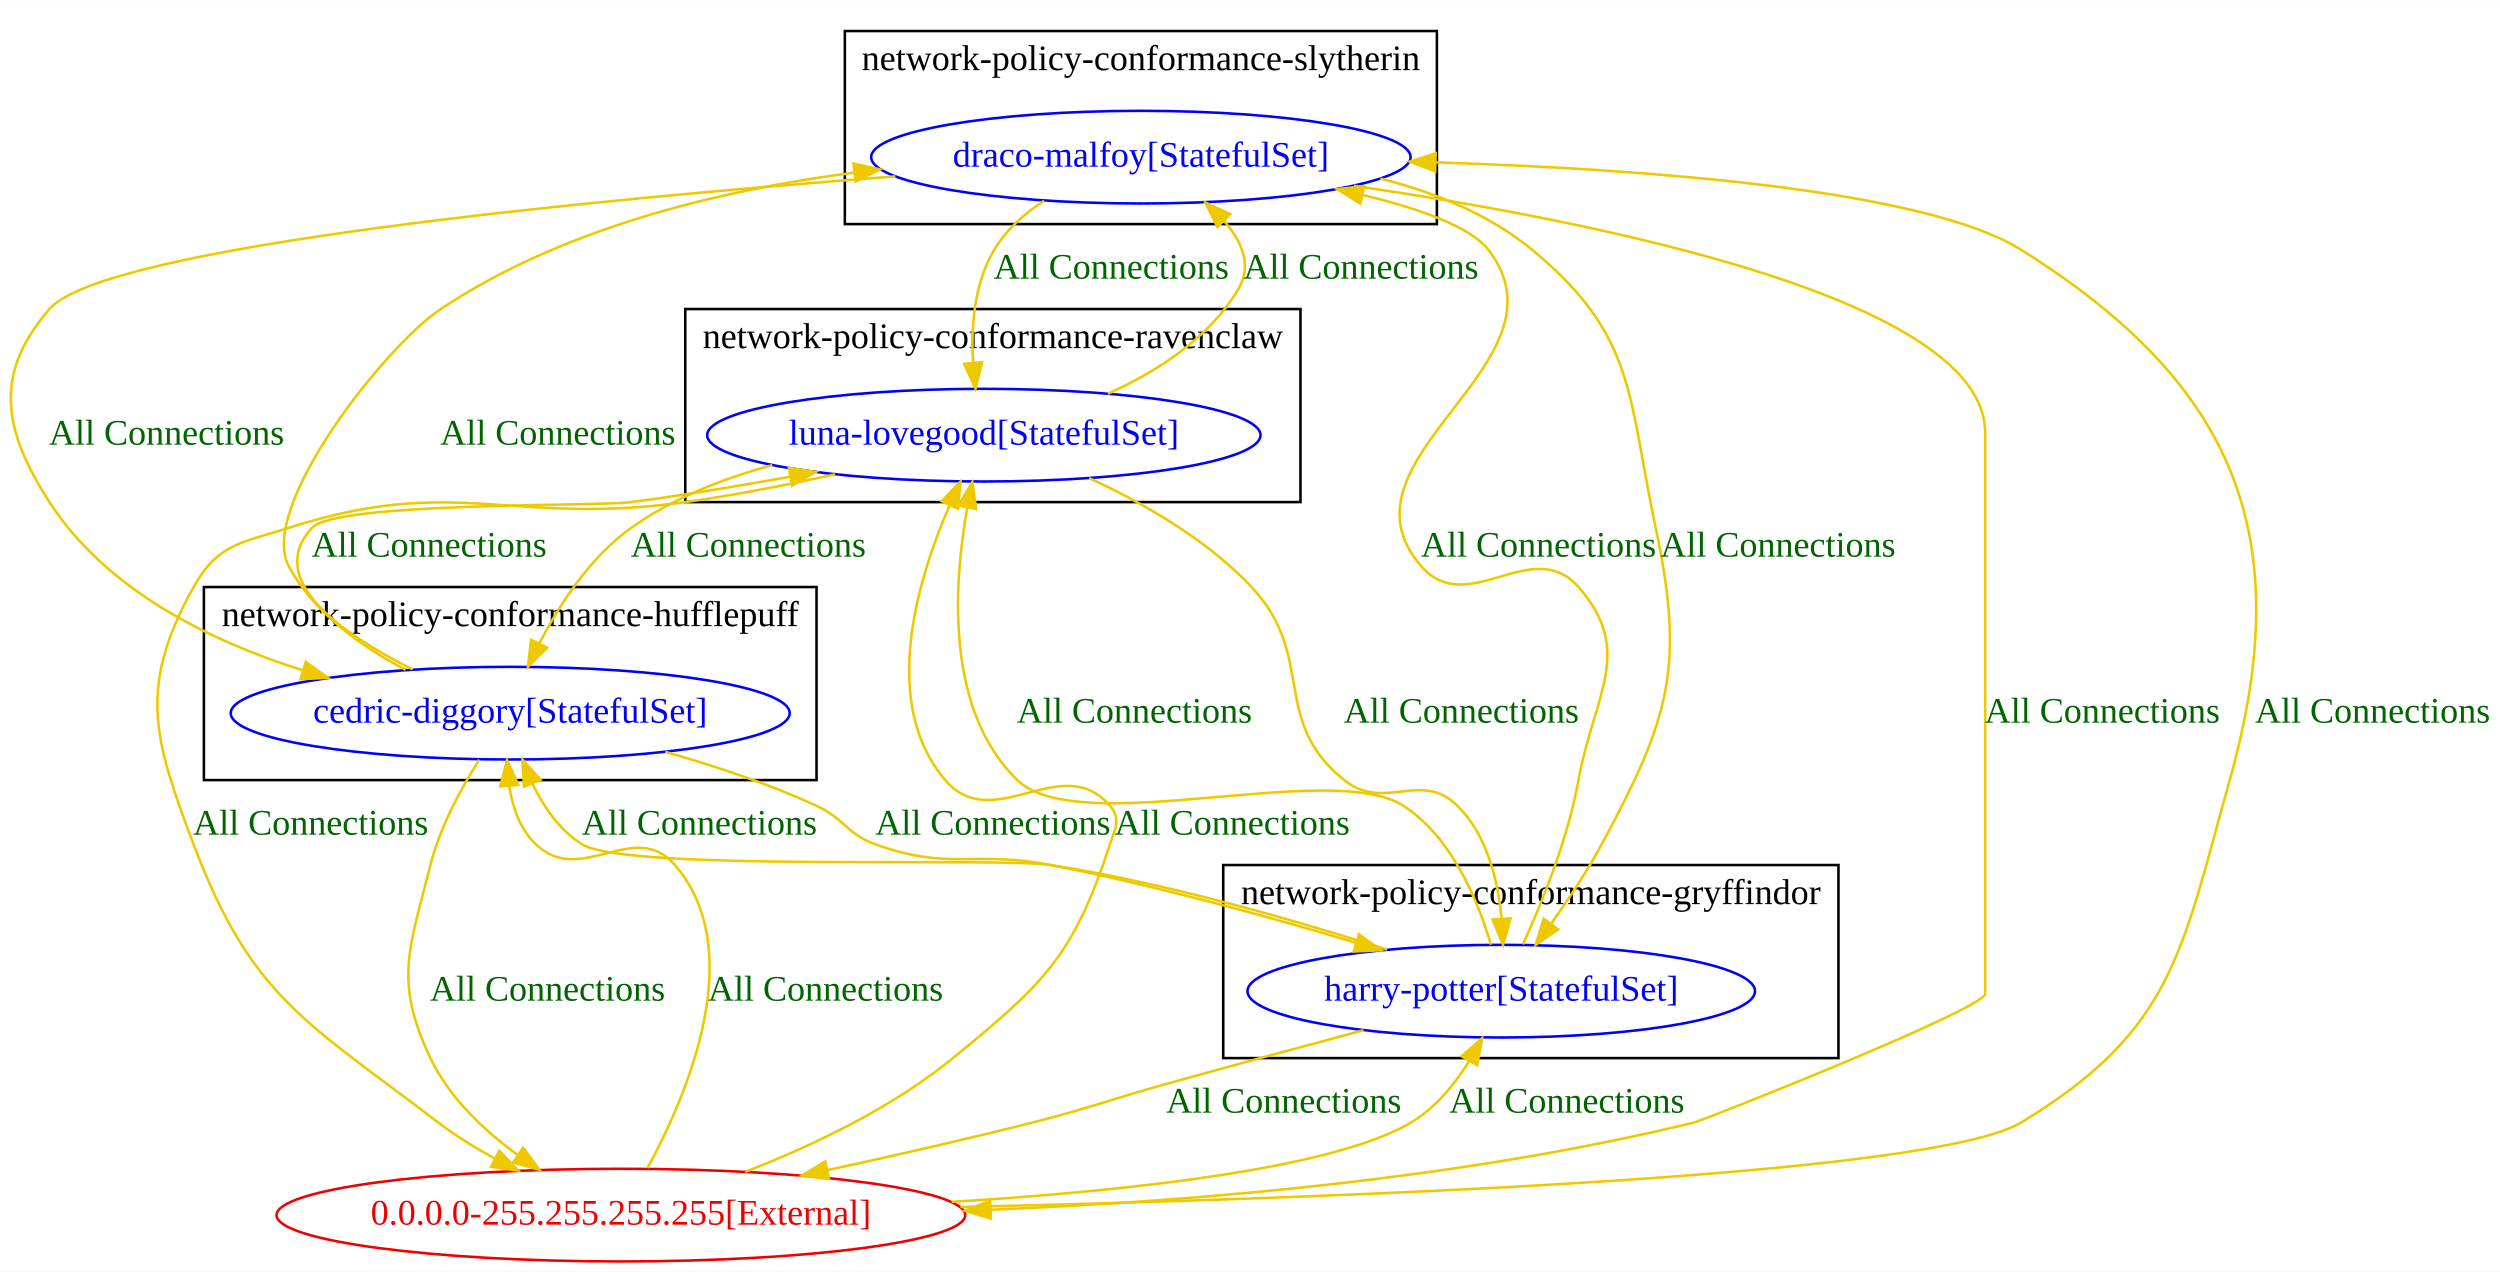
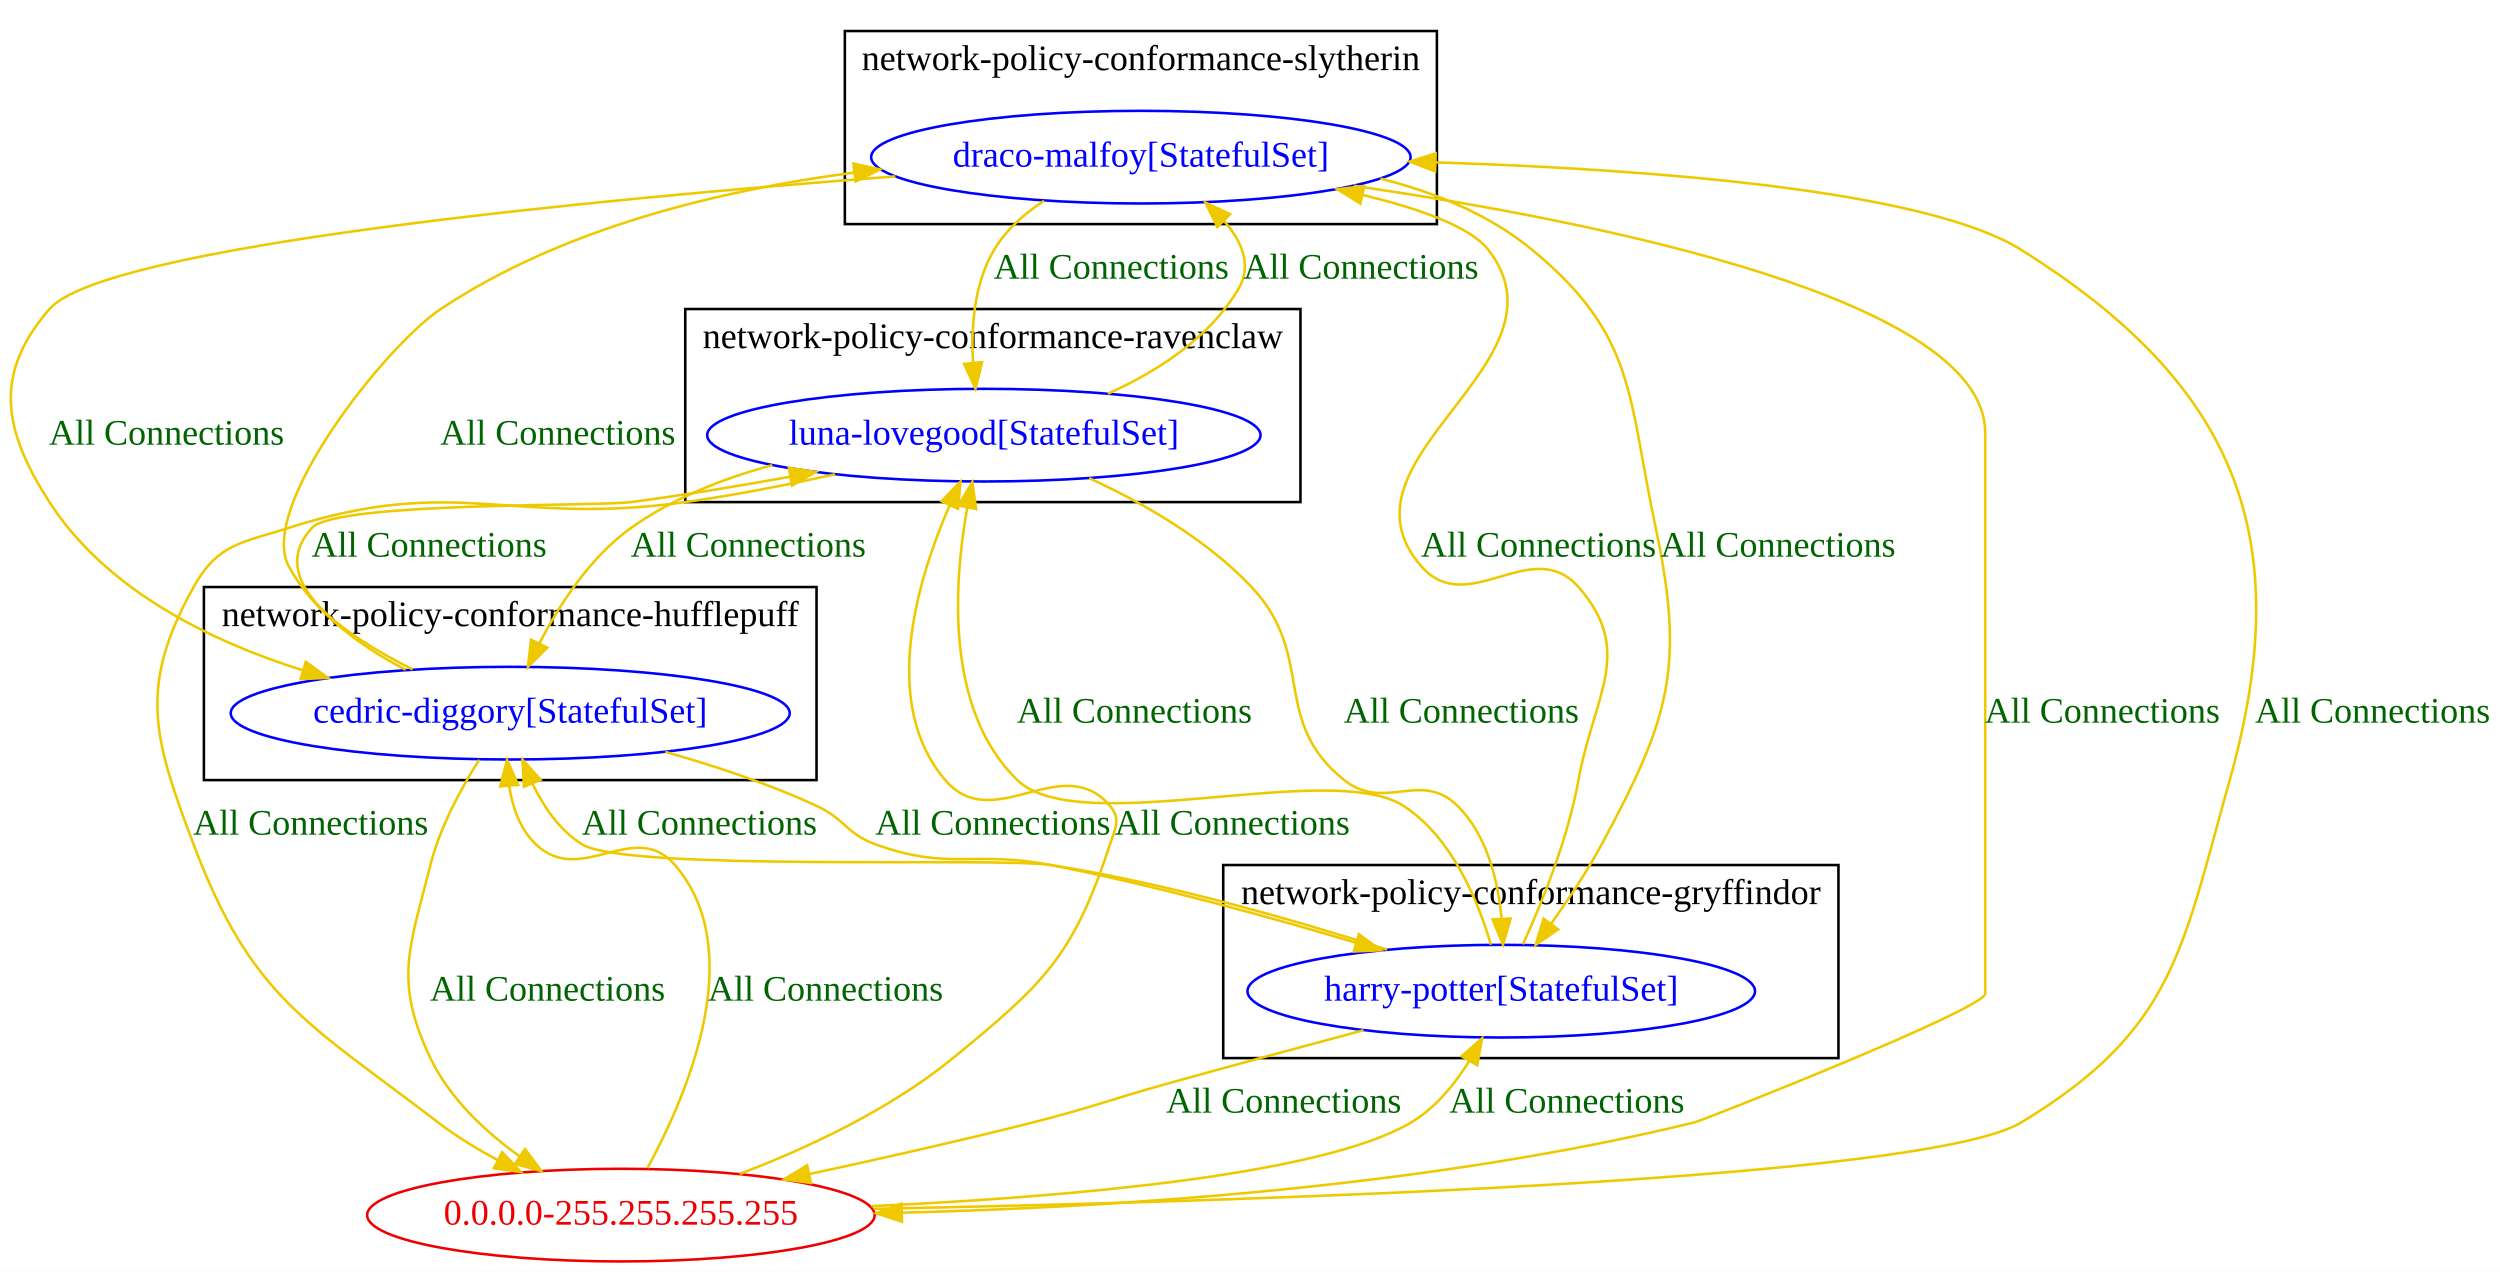
<svg xmlns="http://www.w3.org/2000/svg" width="971pt" height="494pt" viewBox="0.00 0.00 971.21 494.00">
  <g id="graph0" class="graph" transform="scale(1 1) rotate(0) translate(4 490)">
    <polygon fill="white" stroke="transparent" points="-4,4 -4,-490 967.21,-490 967.21,4 -4,4" />
    <g id="clust1" class="cluster">
      <polygon fill="none" stroke="black" points="471.21,-79 471.21,-154 710.21,-154 710.21,-79 471.21,-79" />
      <text text-anchor="middle" x="590.71" y="-138.8" font-family="Times New Roman,serif" font-size="14.00">network-policy-conformance-gryffindor</text>
    </g>
    <g id="clust2" class="cluster">
      <polygon fill="none" stroke="black" points="75.21,-187 75.21,-262 313.21,-262 313.21,-187 75.21,-187" />
      <text text-anchor="middle" x="194.21" y="-246.8" font-family="Times New Roman,serif" font-size="14.00">network-policy-conformance-hufflepuff</text>
    </g>
    <g id="clust3" class="cluster">
      <polygon fill="none" stroke="black" points="262.21,-295 262.21,-370 501.21,-370 501.21,-295 262.21,-295" />
      <text text-anchor="middle" x="381.71" y="-354.8" font-family="Times New Roman,serif" font-size="14.00">network-policy-conformance-ravenclaw</text>
    </g>
    <g id="clust4" class="cluster">
      <polygon fill="none" stroke="black" points="324.21,-403 324.21,-478 554.21,-478 554.21,-403 324.21,-403" />
      <text text-anchor="middle" x="439.21" y="-462.8" font-family="Times New Roman,serif" font-size="14.00">network-policy-conformance-slytherin</text>
    </g>
    <g id="node1" class="node">
      <ellipse fill="none" stroke="blue" cx="579.21" cy="-105" rx="98.58" ry="18" />
      <text text-anchor="middle" x="579.21" y="-101.3" font-family="Times New Roman,serif" font-size="14.00" fill="blue">harry-potter[StatefulSet]</text>
    </g>
    <g id="node2" class="node">
      <ellipse fill="none" stroke="blue" cx="194.21" cy="-213" rx="108.58" ry="18" />
      <text text-anchor="middle" x="194.21" y="-209.3" font-family="Times New Roman,serif" font-size="14.00" fill="blue">cedric-diggory[StatefulSet]</text>
    </g>
    <g id="edge6" class="edge">
      <path fill="none" stroke="#eec900" d="M534.85,-121.13C499.83,-132.35 449.49,-146.89 404.21,-154 384.21,-157.14 239.44,-151.38 222.21,-162 213.4,-167.42 207.14,-176.68 202.79,-185.77" />
      <polygon fill="#eec900" stroke="#eec900" points="199.56,-184.43 198.94,-195.01 206.02,-187.12 199.56,-184.43" />
      <text text-anchor="middle" x="267.71" y="-165.8" font-family="Times New Roman,serif" font-size="14.00" fill="darkgreen">All Connections</text>
    </g>
    <g id="node3" class="node">
      <ellipse fill="none" stroke="blue" cx="378.21" cy="-321" rx="107.48" ry="18" />
      <text text-anchor="middle" x="378.21" y="-317.3" font-family="Times New Roman,serif" font-size="14.00" fill="blue">luna-lovegood[StatefulSet]</text>
    </g>
    <g id="edge7" class="edge">
      <path fill="none" stroke="#eec900" d="M575.21,-123.03C570.27,-139.86 560.12,-164.8 541.21,-177 513.13,-195.11 415.19,-163.74 391.21,-187 363.34,-214.02 366.34,-262.51 371.77,-292.88" />
      <polygon fill="#eec900" stroke="#eec900" points="368.36,-293.68 373.74,-302.8 375.22,-292.31 368.36,-293.68" />
      <text text-anchor="middle" x="436.71" y="-209.3" font-family="Times New Roman,serif" font-size="14.00" fill="darkgreen">All Connections</text>
    </g>
    <g id="node4" class="node">
      <ellipse fill="none" stroke="blue" cx="439.21" cy="-429" rx="104.78" ry="18" />
      <text text-anchor="middle" x="439.21" y="-425.3" font-family="Times New Roman,serif" font-size="14.00" fill="blue">draco-malfoy[StatefulSet]</text>
    </g>
    <g id="edge8" class="edge">
      <path fill="none" stroke="#eec900" d="M587.62,-123.19C594.97,-139.25 605.11,-164.12 609.21,-187 615.09,-219.81 631.19,-236.94 609.21,-262 591.17,-282.55 566.24,-249.45 548.21,-270 511.36,-312 608.4,-348.81 574.21,-393 567.33,-401.88 547.71,-408.92 525.49,-414.29" />
      <polygon fill="#eec900" stroke="#eec900" points="524.46,-410.94 515.48,-416.56 526.01,-417.76 524.46,-410.94" />
      <text text-anchor="middle" x="593.71" y="-273.8" font-family="Times New Roman,serif" font-size="14.00" fill="darkgreen">All Connections</text>
    </g>
    <g id="node5" class="node">
-       <ellipse fill="none" stroke="#ee0000" cx="237.21" cy="-18" rx="133.78" ry="18" />
-       <text text-anchor="middle" x="237.21" y="-14.3" font-family="Times New Roman,serif" font-size="14.00" fill="#ee0000">0.0.0.0-255.255.255.255[External]</text>
+       <ellipse fill="none" stroke="#ee0000" cx="237.21" cy="-18" rx="98.58" ry="18" />
+       <text text-anchor="middle" x="237.21" y="-14.3" font-family="Times New Roman,serif" font-size="14.00" fill="#ee0000">0.0.0.0-255.255.255.255</text>
    </g>
    <g id="edge5" class="edge">
-       <path fill="none" stroke="#eec900" d="M525.7,-89.83C502.21,-83.54 474.31,-76 449.21,-69 426.04,-62.54 420.52,-59.91 397.21,-54 371.41,-47.47 343.1,-41.03 317.55,-35.5" />
-       <polygon fill="#eec900" stroke="#eec900" points="318.05,-32.03 307.54,-33.34 316.58,-38.87 318.05,-32.03" />
+       <path fill="none" stroke="#eec900" d="M525.7,-89.83C502.21,-83.54 474.31,-76 449.21,-69 426.04,-62.54 420.52,-59.91 397.21,-54 368.98,-46.85 337.72,-39.82 310.39,-33.95" />
+       <polygon fill="#eec900" stroke="#eec900" points="311.01,-30.51 300.5,-31.85 309.56,-37.36 311.01,-30.51" />
      <text text-anchor="middle" x="494.71" y="-57.8" font-family="Times New Roman,serif" font-size="14.00" fill="darkgreen">All Connections</text>
    </g>
    <g id="edge10" class="edge">
      <path fill="none" stroke="#eec900" d="M254.47,-197.96C273.67,-192.52 294.73,-185.52 313.21,-177 324.29,-171.89 324.73,-166.16 336.21,-162 364.82,-151.64 374.34,-159.82 404.21,-154 444.31,-146.19 488.7,-133.97 522.73,-123.82" />
      <polygon fill="#eec900" stroke="#eec900" points="523.93,-127.11 532.5,-120.88 521.91,-120.41 523.93,-127.11" />
      <text text-anchor="middle" x="381.71" y="-165.8" font-family="Times New Roman,serif" font-size="14.00" fill="darkgreen">All Connections</text>
    </g>
    <g id="edge11" class="edge">
      <path fill="none" stroke="#eec900" d="M156.3,-229.99C128.52,-243.88 98.65,-264.89 117.21,-285 126.58,-295.16 227.5,-293.2 241.21,-295 261.3,-297.64 282.93,-301.23 302.93,-304.87" />
      <polygon fill="#eec900" stroke="#eec900" points="302.44,-308.33 312.91,-306.71 303.71,-301.45 302.44,-308.33" />
      <text text-anchor="middle" x="162.71" y="-273.8" font-family="Times New Roman,serif" font-size="14.00" fill="darkgreen">All Connections</text>
    </g>
    <g id="edge12" class="edge">
      <path fill="none" stroke="#eec900" d="M153.57,-229.86C136.32,-238.86 117.97,-251.99 108.21,-270 95.91,-292.68 145.72,-355.71 167.21,-370 214.41,-401.41 275.55,-416.2 327.89,-423.02" />
      <polygon fill="#eec900" stroke="#eec900" points="327.55,-426.51 337.9,-424.24 328.4,-419.56 327.55,-426.51" />
      <text text-anchor="middle" x="212.71" y="-317.3" font-family="Times New Roman,serif" font-size="14.00" fill="darkgreen">All Connections</text>
    </g>
    <g id="edge9" class="edge">
-       <path fill="none" stroke="#eec900" d="M182.17,-194.9C175.12,-183.81 166.9,-168.73 163.21,-154 155.11,-121.67 148.87,-109.09 163.21,-79 170.51,-63.67 183.87,-50.98 197.24,-41.29" />
-       <polygon fill="#eec900" stroke="#eec900" points="199.22,-44.17 205.51,-35.64 195.28,-38.39 199.22,-44.17" />
+       <path fill="none" stroke="#eec900" d="M182.17,-194.9C175.12,-183.81 166.9,-168.73 163.21,-154 155.11,-121.67 148.87,-109.09 163.21,-79 170.63,-63.42 184.3,-50.57 197.88,-40.82" />
+       <polygon fill="#eec900" stroke="#eec900" points="199.95,-43.65 206.28,-35.15 196.03,-37.85 199.95,-43.65" />
      <text text-anchor="middle" x="208.71" y="-101.3" font-family="Times New Roman,serif" font-size="14.00" fill="darkgreen">All Connections</text>
    </g>
    <g id="edge14" class="edge">
      <path fill="none" stroke="#eec900" d="M419.14,-304.3C440.1,-294.64 464.78,-280.52 482.21,-262 507.54,-235.07 489.3,-210.06 518.21,-187 533.88,-174.49 547.94,-191.1 562.21,-177 573.67,-165.67 577.94,-148.08 579.33,-133.25" />
      <polygon fill="#eec900" stroke="#eec900" points="582.84,-133.24 579.9,-123.06 575.85,-132.85 582.84,-133.24" />
      <text text-anchor="middle" x="563.71" y="-209.3" font-family="Times New Roman,serif" font-size="14.00" fill="darkgreen">All Connections</text>
    </g>
    <g id="edge15" class="edge">
      <path fill="none" stroke="#eec900" d="M296.03,-309.35C276.84,-304.16 257.31,-296.45 241.21,-285 225.34,-273.72 213.36,-255.26 205.47,-239.99" />
      <polygon fill="#eec900" stroke="#eec900" points="208.61,-238.45 201.09,-230.99 202.32,-241.51 208.61,-238.45" />
      <text text-anchor="middle" x="286.71" y="-273.8" font-family="Times New Roman,serif" font-size="14.00" fill="darkgreen">All Connections</text>
    </g>
    <g id="edge16" class="edge">
      <path fill="none" stroke="#eec900" d="M426.36,-337.09C445.72,-345.79 466.06,-358.9 477.21,-378 482.46,-387.01 478.48,-396.28 471.43,-404.34" />
      <polygon fill="#eec900" stroke="#eec900" points="468.95,-401.87 464.27,-411.37 473.86,-406.86 468.95,-401.87" />
      <text text-anchor="middle" x="524.71" y="-381.8" font-family="Times New Roman,serif" font-size="14.00" fill="darkgreen">All Connections</text>
    </g>
    <g id="edge13" class="edge">
-       <path fill="none" stroke="#eec900" d="M320.39,-305.78C301.9,-301.71 281.28,-297.66 262.21,-295 194.28,-285.53 173.52,-305.96 108.21,-285 89.77,-279.08 80.61,-278.92 71.21,-262 49.61,-223.15 55.52,-203.58 71.21,-162 93.77,-102.19 115.46,-92.87 166.21,-54 172.95,-48.83 180.58,-44.12 188.27,-39.95" />
-       <polygon fill="#eec900" stroke="#eec900" points="189.99,-42.99 197.27,-35.3 186.78,-36.77 189.99,-42.99" />
+       <path fill="none" stroke="#eec900" d="M320.39,-305.78C301.9,-301.71 281.28,-297.66 262.21,-295 194.28,-285.53 173.52,-305.96 108.21,-285 89.77,-279.08 80.61,-278.92 71.21,-262 49.61,-223.15 55.52,-203.58 71.21,-162 93.77,-102.19 115.46,-92.87 166.21,-54 173.26,-48.6 181.28,-43.69 189.33,-39.37" />
+       <polygon fill="#eec900" stroke="#eec900" points="191.06,-42.42 198.38,-34.76 187.88,-36.18 191.06,-42.42" />
      <text text-anchor="middle" x="116.71" y="-165.8" font-family="Times New Roman,serif" font-size="14.00" fill="darkgreen">All Connections</text>
    </g>
    <g id="edge18" class="edge">
      <path fill="none" stroke="#eec900" d="M532.25,-420.66C553.38,-415.37 574.49,-406.78 591.21,-393 631.74,-359.59 628.3,-336.38 639.21,-285 650.72,-230.75 644.52,-210.82 618.21,-162 612.52,-151.46 605.25,-140.51 598.53,-131.13" />
      <polygon fill="#eec900" stroke="#eec900" points="601.3,-128.99 592.57,-123 595.66,-133.13 601.3,-128.99" />
      <text text-anchor="middle" x="686.71" y="-273.8" font-family="Times New Roman,serif" font-size="14.00" fill="darkgreen">All Connections</text>
    </g>
    <g id="edge19" class="edge">
      <path fill="none" stroke="#eec900" d="M343.85,-421.53C225.47,-412.51 36.44,-394.46 15.21,-370 -6.64,-344.83 -2.86,-323.01 15.21,-295 37.1,-261.06 77.04,-241.18 113.65,-229.63" />
      <polygon fill="#eec900" stroke="#eec900" points="114.79,-232.94 123.37,-226.73 112.78,-226.23 114.79,-232.94" />
      <text text-anchor="middle" x="60.71" y="-317.3" font-family="Times New Roman,serif" font-size="14.00" fill="darkgreen">All Connections</text>
    </g>
    <g id="edge20" class="edge">
      <path fill="none" stroke="#eec900" d="M401.59,-412.05C393.95,-407.06 386.85,-400.78 382.21,-393 374.44,-379.99 373.2,-363.14 374.02,-349.12" />
      <polygon fill="#eec900" stroke="#eec900" points="377.51,-349.34 374.96,-339.06 370.54,-348.68 377.51,-349.34" />
      <text text-anchor="middle" x="427.71" y="-381.8" font-family="Times New Roman,serif" font-size="14.00" fill="darkgreen">All Connections</text>
    </g>
    <g id="edge17" class="edge">
-       <path fill="none" stroke="#eec900" d="M521.97,-417.88C619.14,-403.62 767.21,-373.47 767.21,-322 767.21,-322 767.21,-322 767.21,-104 767.21,-98.16 657.53,-54.81 654.21,-54 565.03,-32.25 462.3,-23.44 381.13,-20.1" />
-       <polygon fill="#eec900" stroke="#eec900" points="380.96,-16.59 370.83,-19.7 380.69,-23.59 380.96,-16.59" />
+       <path fill="none" stroke="#eec900" d="M521.97,-417.88C619.14,-403.62 767.21,-373.47 767.21,-322 767.21,-322 767.21,-322 767.21,-104 767.21,-98.16 657.53,-54.81 654.21,-54 551.79,-29.02 431.51,-21.11 346.51,-18.95" />
+       <polygon fill="#eec900" stroke="#eec900" points="346.4,-15.45 336.33,-18.71 346.24,-22.44 346.4,-15.45" />
      <text text-anchor="middle" x="812.71" y="-209.3" font-family="Times New Roman,serif" font-size="14.00" fill="darkgreen">All Connections</text>
    </g>
    <g id="edge1" class="edge">
-       <path fill="none" stroke="#eec900" d="M365.74,-23.16C435.85,-27.46 514.3,-36.2 544.21,-54 553.63,-59.61 561.16,-68.85 566.78,-77.88" />
+       <path fill="none" stroke="#eec900" d="M334.5,-21.49C410.84,-25 509.75,-33.49 544.21,-54 553.63,-59.61 561.16,-68.85 566.78,-77.88" />
      <polygon fill="#eec900" stroke="#eec900" points="563.79,-79.71 571.76,-86.69 569.88,-76.26 563.79,-79.71" />
      <text text-anchor="middle" x="604.71" y="-57.8" font-family="Times New Roman,serif" font-size="14.00" fill="darkgreen">All Connections</text>
    </g>
    <g id="edge2" class="edge">
      <path fill="none" stroke="#eec900" d="M247.52,-36.27C262.88,-64.47 287.03,-120.6 258.21,-154 242.36,-172.37 221.79,-145.28 204.21,-162 198.07,-167.83 195.13,-176.29 193.84,-184.59" />
      <polygon fill="#eec900" stroke="#eec900" points="190.33,-184.55 192.99,-194.81 197.31,-185.14 190.33,-184.55" />
      <text text-anchor="middle" x="316.71" y="-101.3" font-family="Times New Roman,serif" font-size="14.00" fill="darkgreen">All Connections</text>
    </g>
    <g id="edge3" class="edge">
-       <path fill="none" stroke="#eec900" d="M285.52,-34.81C311.25,-44.79 342.42,-59.52 366.21,-79 401.63,-108.01 412.94,-118.5 427.21,-162 429.28,-168.33 431.54,-171.94 427.21,-177 408.49,-198.87 381.93,-165.13 363.21,-187 337.96,-216.5 352.06,-264.16 364.9,-293.7" />
+       <path fill="none" stroke="#eec900" d="M283.36,-33.98C309.5,-43.97 341.75,-58.97 366.21,-79 401.63,-108.01 412.94,-118.5 427.21,-162 429.28,-168.33 431.54,-171.94 427.21,-177 408.49,-198.87 381.93,-165.13 363.21,-187 337.96,-216.5 352.06,-264.16 364.9,-293.7" />
      <polygon fill="#eec900" stroke="#eec900" points="361.8,-295.34 369.15,-302.97 368.17,-292.42 361.8,-295.34" />
      <text text-anchor="middle" x="474.71" y="-165.8" font-family="Times New Roman,serif" font-size="14.00" fill="darkgreen">All Connections</text>
    </g>
    <g id="edge4" class="edge">
-       <path fill="none" stroke="#eec900" d="M369.15,-21.16C518.86,-24.6 746.84,-33.21 781.21,-54 840.43,-89.82 843.51,-120.36 862.21,-187 888.78,-281.72 864.58,-340.78 781.21,-393 744.26,-416.14 638.14,-424.26 553.81,-426.98" />
+       <path fill="none" stroke="#eec900" d="M335.35,-20.44C481.74,-23.32 744.13,-31.58 781.21,-54 840.43,-89.82 843.51,-120.36 862.21,-187 888.78,-281.72 864.58,-340.78 781.21,-393 744.26,-416.14 638.14,-424.26 553.81,-426.98" />
      <polygon fill="#eec900" stroke="#eec900" points="553.53,-423.49 543.64,-427.28 553.74,-430.48 553.53,-423.49" />
      <text text-anchor="middle" x="917.71" y="-209.3" font-family="Times New Roman,serif" font-size="14.00" fill="darkgreen">All Connections</text>
    </g>
  </g>
</svg>
